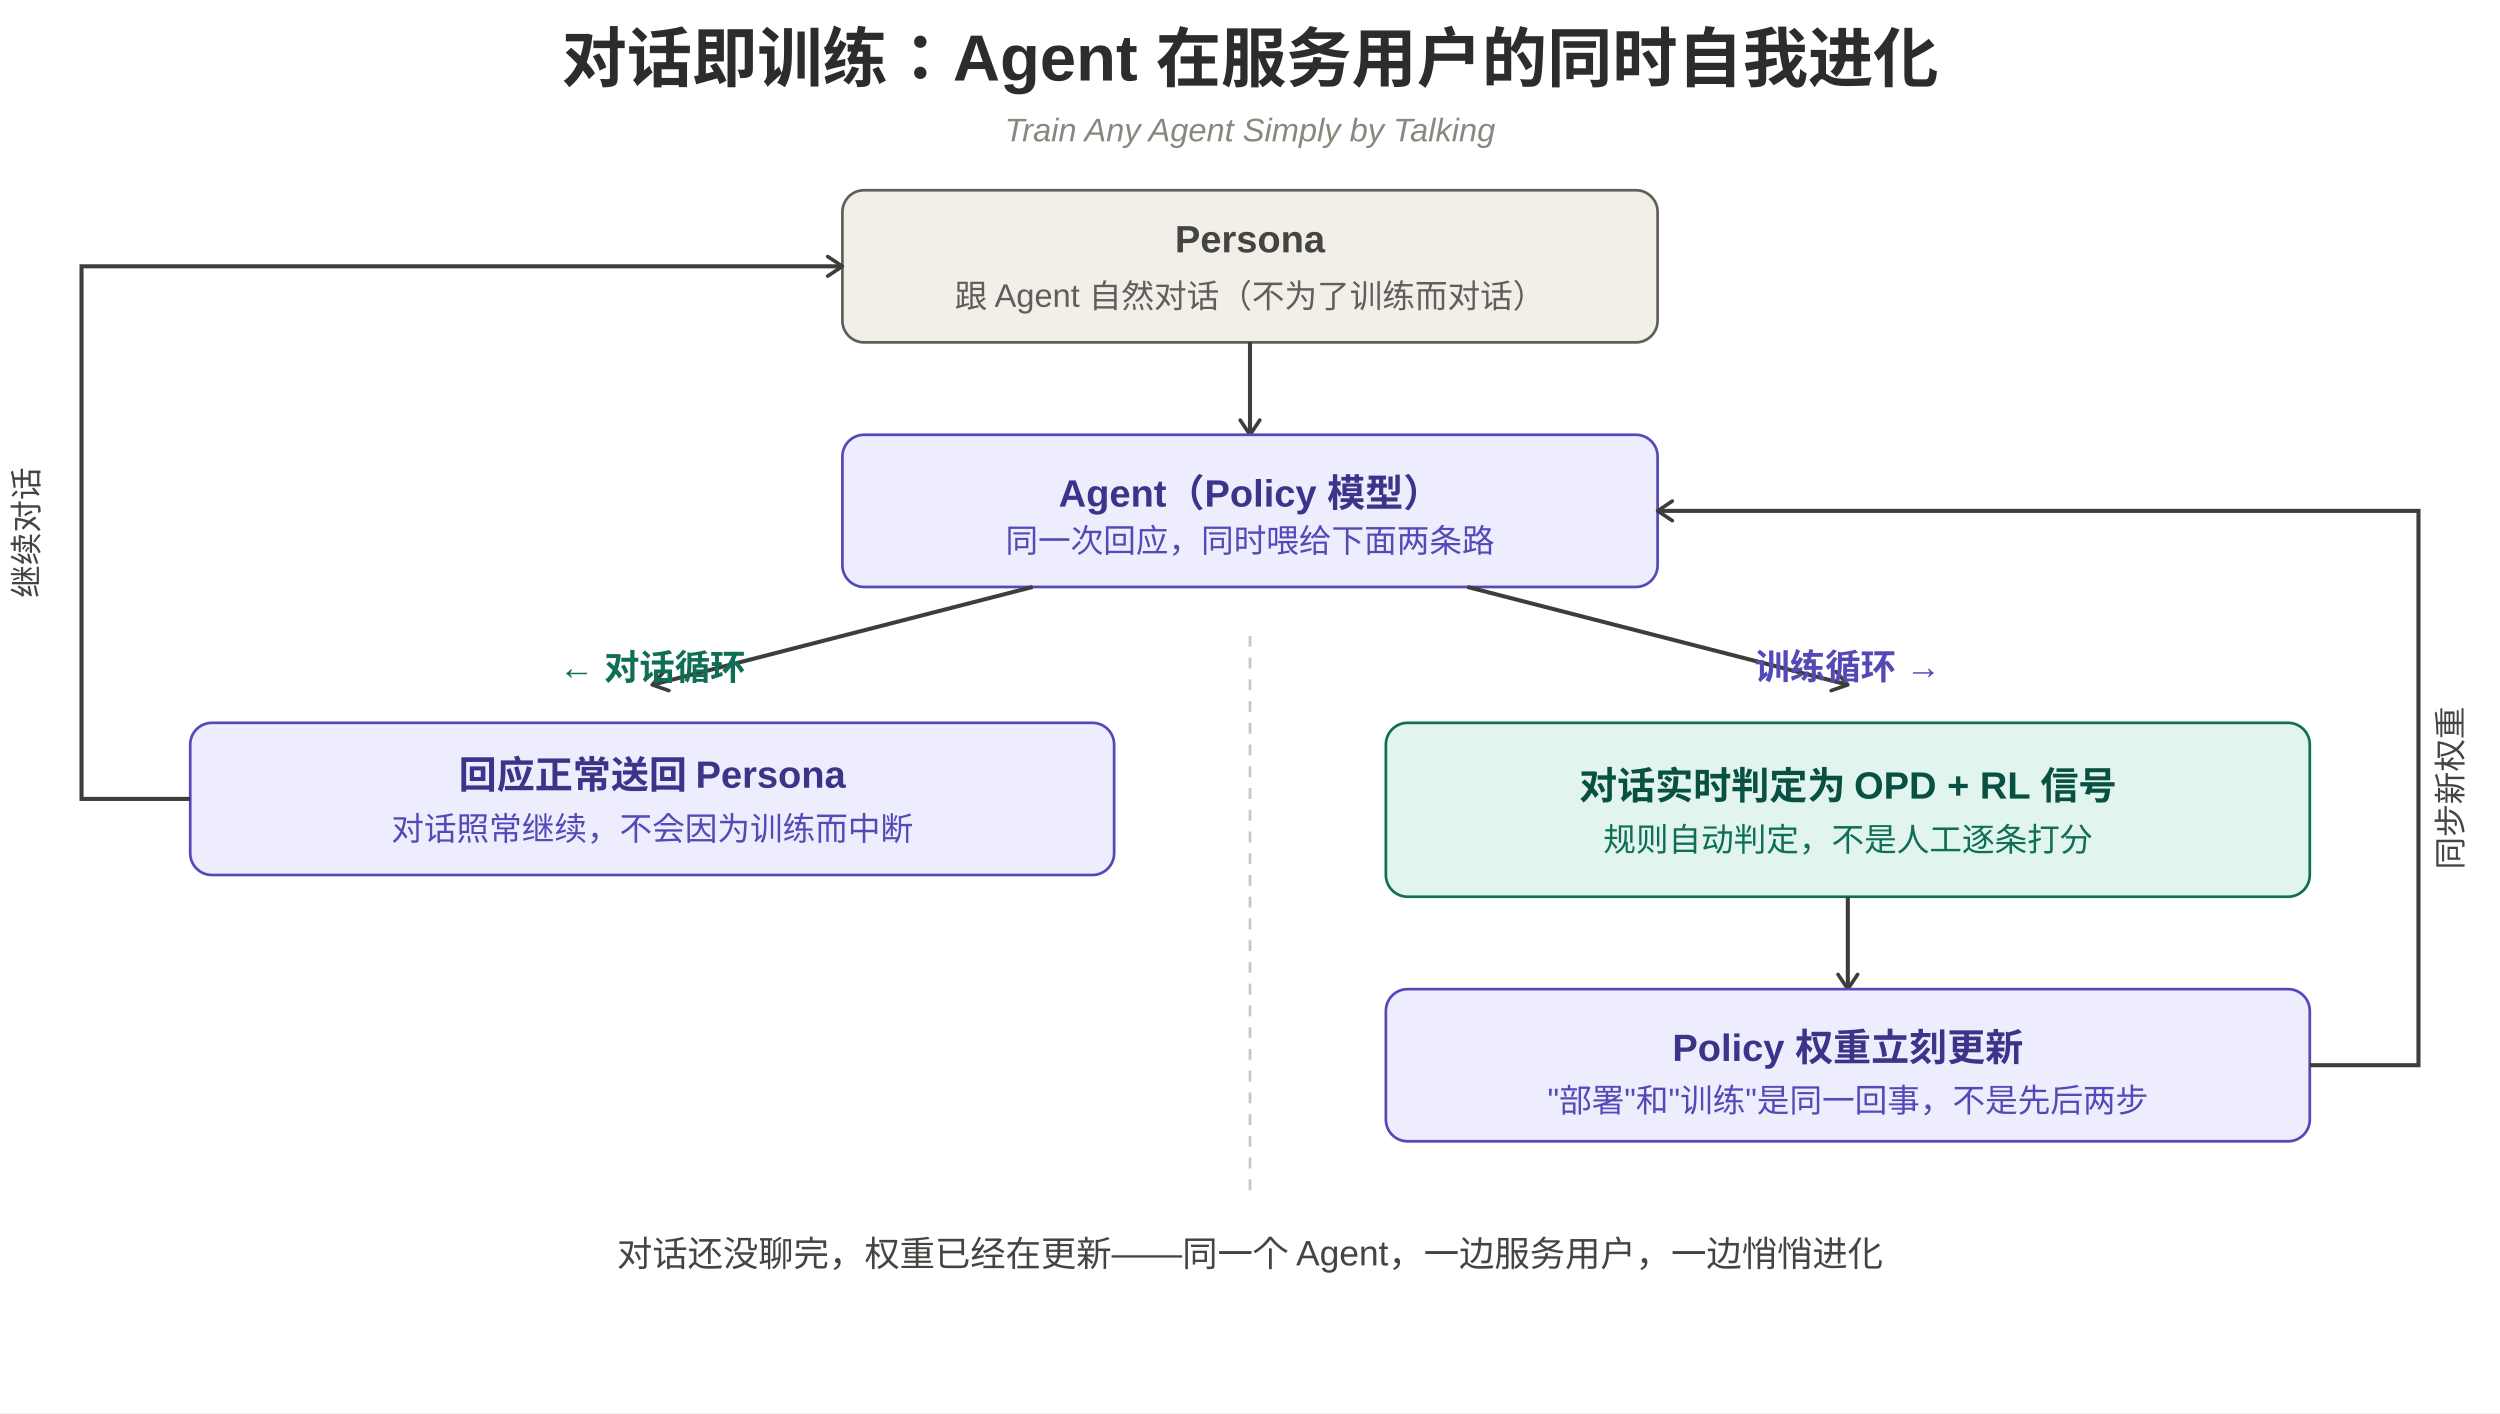
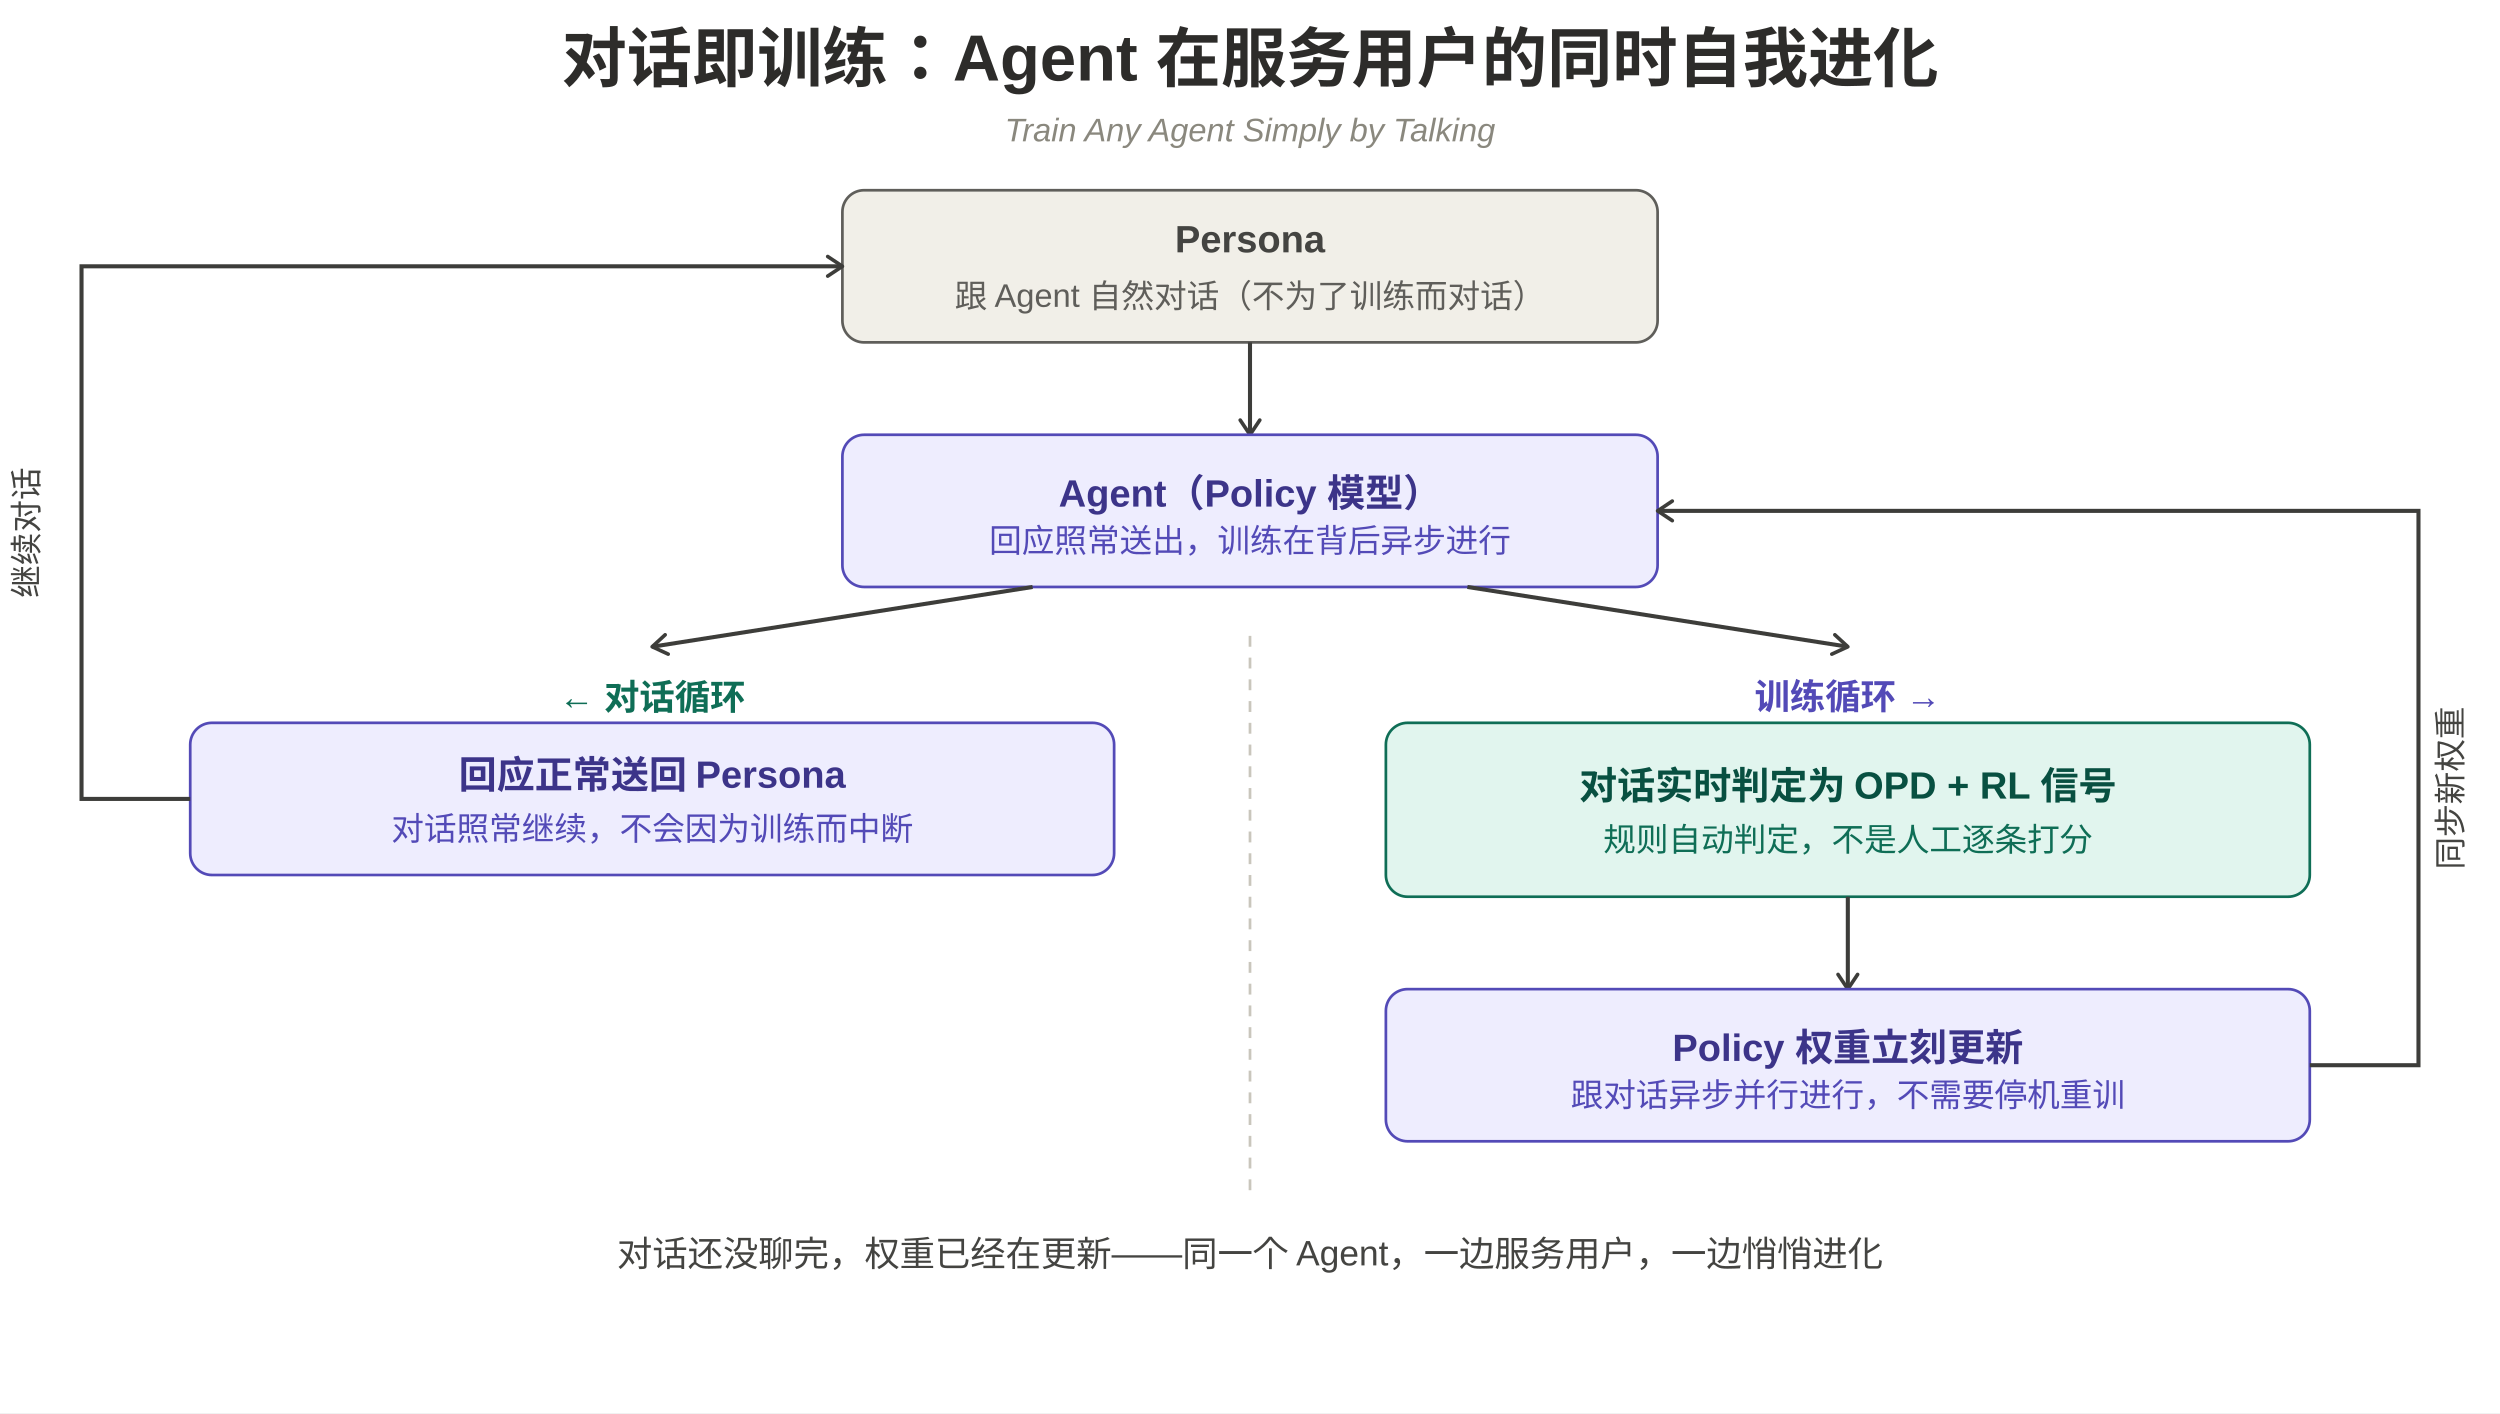
<svg xmlns="http://www.w3.org/2000/svg" width="920" height="520" viewBox="0 0 920 520" role="img">
  <defs>
    <marker id="arrow" viewBox="0 0 10 10" refX="8" refY="5" markerWidth="6" markerHeight="6" orient="auto-start-reverse">
      <path d="M2 1L8 5L2 9" fill="none" stroke="#3d3d3a" stroke-width="1.5" stroke-linecap="round" stroke-linejoin="round" />
    </marker>
  </defs>
  <rect x="0" y="0" width="920" height="520" fill="#ffffff" />
  <text x="460" y="30" text-anchor="middle" font-family="Arial, sans-serif" font-size="24" font-weight="700" fill="#2d2c2a">对话即训练：Agent 在服务用户的同时自我进化</text>
  <text x="460" y="52" text-anchor="middle" font-family="Arial, sans-serif" font-size="12" font-style="italic" fill="#8A887E">Train Any Agent Simply by Talking</text>
  <g>
    <rect x="310" y="70" width="300" height="56" rx="8" fill="#F1EFE8" stroke="#5F5E5A" stroke-width="1" />
    <text x="460" y="88" text-anchor="middle" dominant-baseline="central" font-family="Arial, sans-serif" font-size="14" font-weight="600" fill="#444441">Persona</text>
    <text x="460" y="108" text-anchor="middle" dominant-baseline="central" font-family="Arial, sans-serif" font-size="12" fill="#5F5E5A">跟 Agent 自然对话（不为了训练而对话）</text>
  </g>
  <line x1="460" y1="126" x2="460" y2="160" stroke="#3d3d3a" stroke-width="1.5" marker-end="url(#arrow)" />
  <g>
    <rect x="310" y="160" width="300" height="56" rx="8" fill="#EEEDFE" stroke="#534AB7" stroke-width="1" />
    <text x="460" y="178" text-anchor="middle" dominant-baseline="central" font-family="Arial, sans-serif" font-size="14" font-weight="600" fill="#3C3489">Agent（Policy 模型）</text>
-     <text x="460" y="198" text-anchor="middle" dominant-baseline="central" font-family="Arial, sans-serif" font-size="12" fill="#534AB7">同一次回应，同时喂给下面两条路</text>
+     <text x="460" y="198" text-anchor="middle" dominant-baseline="central" font-family="Arial, sans-serif" font-size="12" fill="#534AB7">回应照常送出，训练在背后异步进行</text>
  </g>
-   <line x1="380" y1="216" x2="240" y2="252" stroke="#3d3d3a" stroke-width="1.5" marker-end="url(#arrow)" />
-   <line x1="540" y1="216" x2="680" y2="252" stroke="#3d3d3a" stroke-width="1.5" marker-end="url(#arrow)" />
+   <line x1="380" y1="216" x2="240" y2="238" stroke="#3d3d3a" stroke-width="1.5" marker-end="url(#arrow)" />
+   <line x1="540" y1="216" x2="680" y2="238" stroke="#3d3d3a" stroke-width="1.5" marker-end="url(#arrow)" />
  <line x1="460" y1="234" x2="460" y2="440" stroke="#C9C6BC" stroke-width="1" stroke-dasharray="4 4" />
-   <text x="240" y="250" text-anchor="middle" font-family="Arial, sans-serif" font-size="13" font-weight="600" fill="#0F6E56">← 对话循环</text>
-   <text x="680" y="250" text-anchor="middle" font-family="Arial, sans-serif" font-size="13" font-weight="600" fill="#534AB7">训练循环 →</text>
+   <text x="240" y="261" text-anchor="middle" font-family="Arial, sans-serif" font-size="13" font-weight="600" fill="#0F6E56">← 对话循环</text>
+   <text x="680" y="261" text-anchor="middle" font-family="Arial, sans-serif" font-size="13" font-weight="600" fill="#534AB7">训练循环 →</text>
  <g>
    <rect x="70" y="266" width="340" height="56" rx="8" fill="#EEEDFE" stroke="#534AB7" stroke-width="1" />
    <text x="240" y="284" text-anchor="middle" dominant-baseline="central" font-family="Arial, sans-serif" font-size="14" font-weight="600" fill="#3C3489">回应正常送回 Persona</text>
    <text x="240" y="304" text-anchor="middle" dominant-baseline="central" font-family="Arial, sans-serif" font-size="12" fill="#534AB7">对话照常继续，不会因为训练而中断</text>
  </g>
  <path d="M70,294 L30,294 L30,98 L310,98" fill="none" stroke="#3d3d3a" stroke-width="1.5" marker-end="url(#arrow)" />
  <text x="14" y="196" text-anchor="middle" font-family="Arial, sans-serif" font-size="12" fill="#444441" transform="rotate(-90 14 196)">继续对话</text>
  <g>
    <rect x="510" y="266" width="340" height="64" rx="8" fill="#E1F5EE" stroke="#0F6E56" stroke-width="1" />
    <text x="680" y="288" text-anchor="middle" dominant-baseline="central" font-family="Arial, sans-serif" font-size="14" font-weight="600" fill="#085041">对话实时判定为 OPD + RL 信号</text>
    <text x="680" y="308" text-anchor="middle" dominant-baseline="central" font-family="Arial, sans-serif" font-size="12" fill="#0F6E56">规则自动判定，不是人工逐条打分</text>
  </g>
  <line x1="680" y1="330" x2="680" y2="364" stroke="#3d3d3a" stroke-width="1.5" marker-end="url(#arrow)" />
  <g>
    <rect x="510" y="364" width="340" height="56" rx="8" fill="#EEEDFE" stroke="#534AB7" stroke-width="1" />
    <text x="680" y="382" text-anchor="middle" dominant-baseline="central" font-family="Arial, sans-serif" font-size="14" font-weight="600" fill="#3C3489">Policy 权重立刻更新</text>
-     <text x="680" y="402" text-anchor="middle" dominant-baseline="central" font-family="Arial, sans-serif" font-size="12" fill="#534AB7">"部署"和"训练"是同一回事，不是先后两步</text>
+     <text x="680" y="402" text-anchor="middle" dominant-baseline="central" font-family="Arial, sans-serif" font-size="12" fill="#534AB7">跟对话异步并行进行，不需要停机重训</text>
  </g>
  <path d="M850,392 L890,392 L890,188 L610,188" fill="none" stroke="#3d3d3a" stroke-width="1.5" marker-end="url(#arrow)" />
  <text x="906" y="290" text-anchor="middle" font-family="Arial, sans-serif" font-size="12" fill="#444441" transform="rotate(-90 906 290)">同步新权重</text>
  <text x="460" y="466" text-anchor="middle" font-family="Arial, sans-serif" font-size="13" fill="#444441">对话还没聊完，权重已经在更新——同一个 Agent，一边服务用户，一边悄悄进化</text>
</svg>
